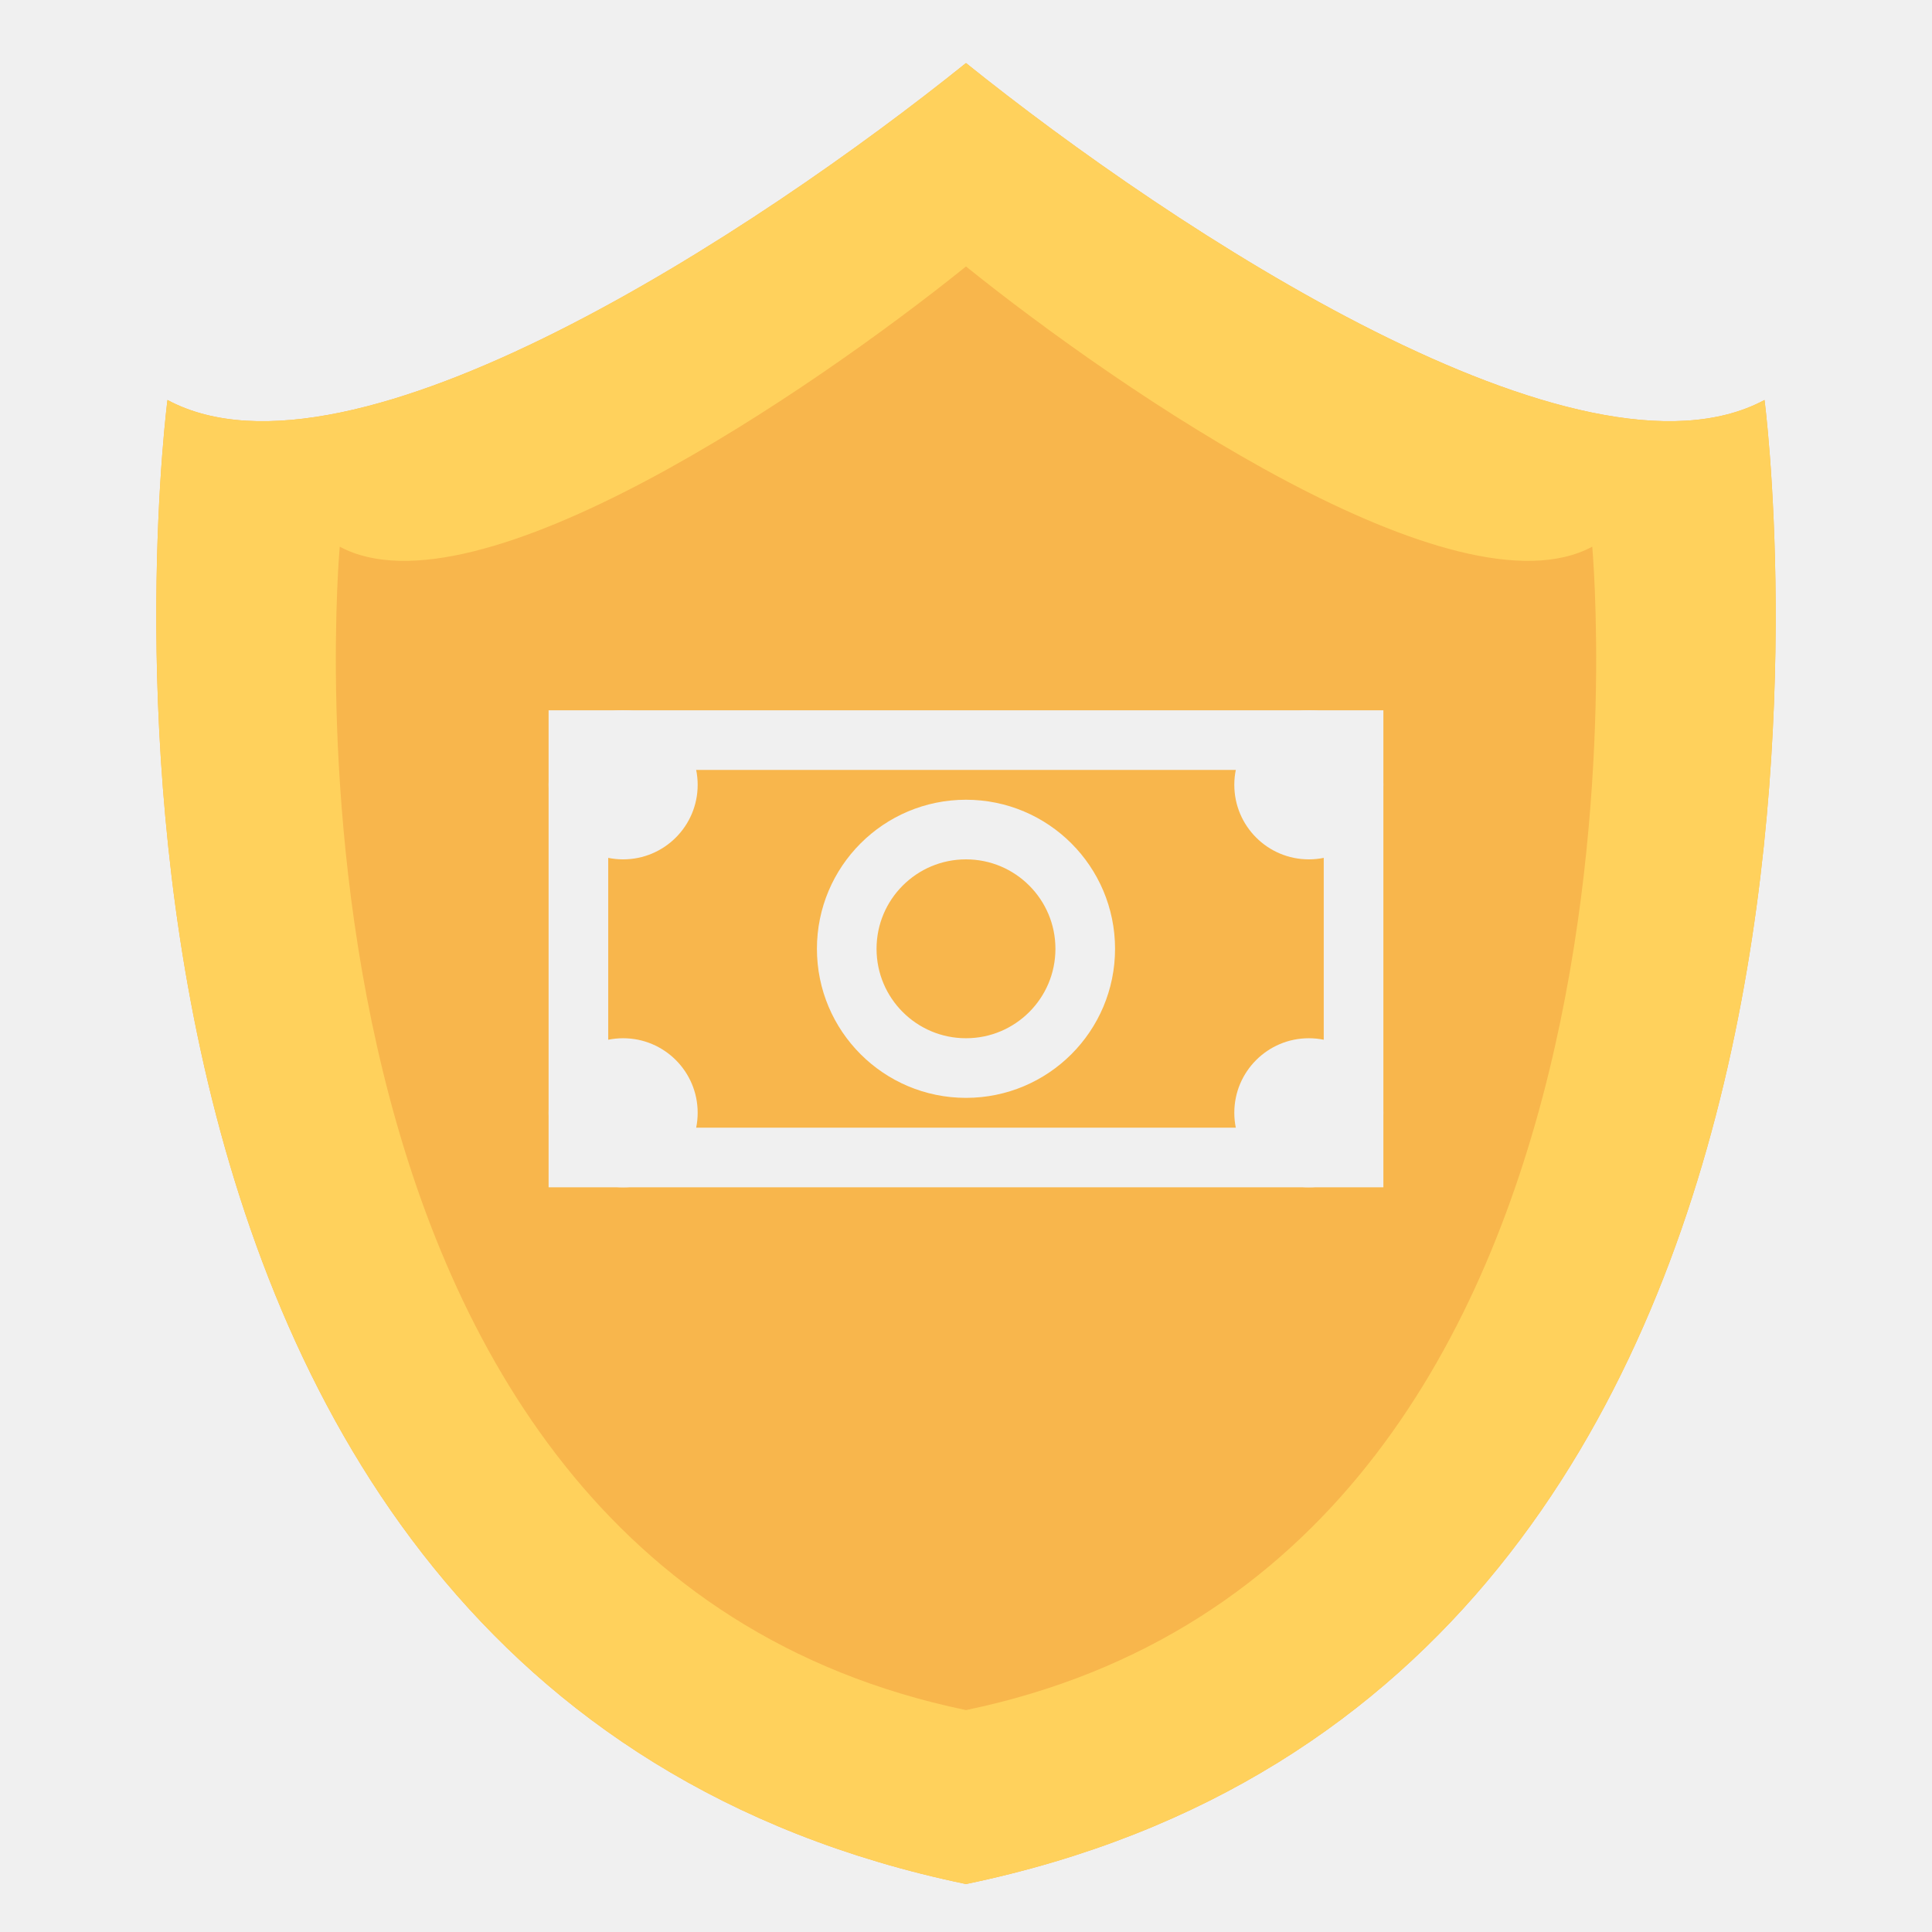
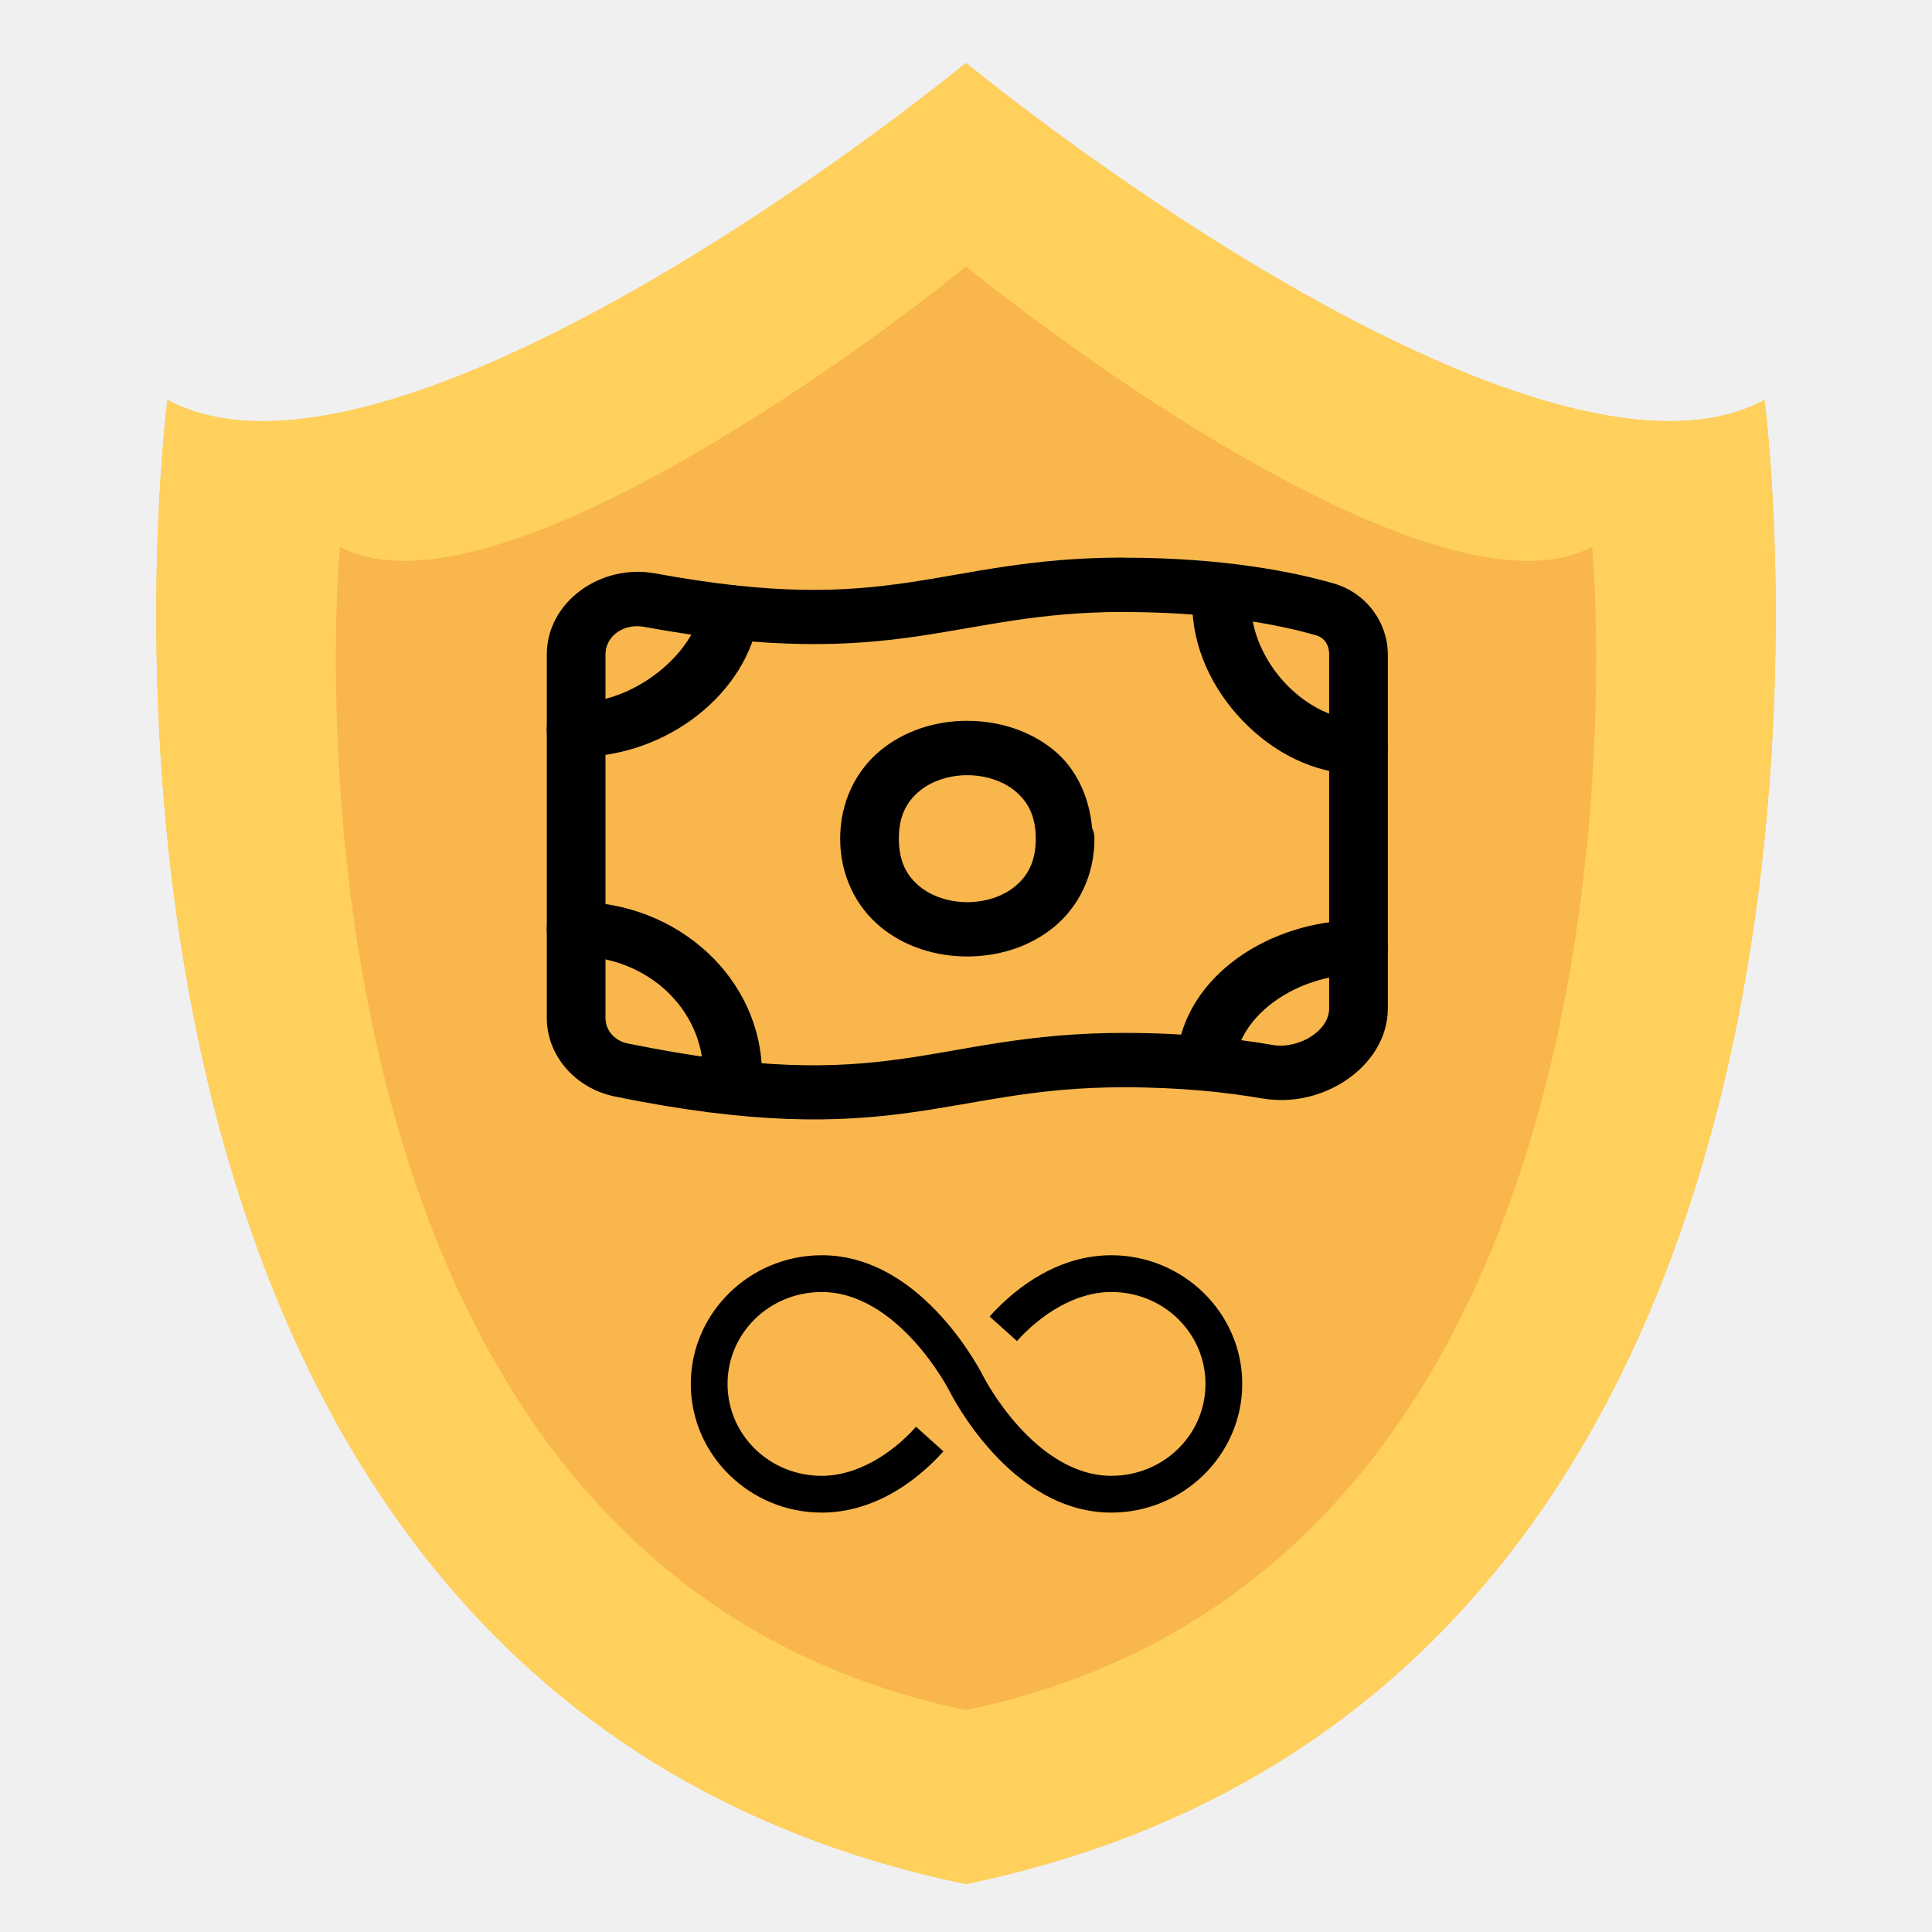
- <svg xmlns="http://www.w3.org/2000/svg" width="128" height="128">
-   <defs>
-     <mask id="exchangeXCutout" maskUnits="userSpaceOnUse">
-       <rect width="128" height="128" fill="white" />
-       <g transform="matrix(1.9752 0 0 1.9752 32.396 27.307)">
-         <rect x="3" y="11" width="26" height="14" fill="none" stroke="#000" stroke-miterlimit="10" stroke-width="2" />
-         <circle cx="16" cy="18" r="4" fill="none" stroke="#000" stroke-miterlimit="10" stroke-width="2" />
-         <circle cx="27.5" cy="23.5" r="2.5" />
-         <circle cx="27.5" cy="12.5" r="2.5" />
-         <circle cx="4.5" cy="23.5" r="2.5" />
-         <circle cx="4.5" cy="12.5" r="2.5" />
-       </g>
-     </mask>
-   </defs>
-   <path d="M64 4.178c-13.791 11.089-40.749 28.859-52.904 22.322            0 0-11.129 85.029 52.904 98.323            64.033-13.294 52.904-98.323 52.904-98.323            -12.153 6.535-39.112-11.232-52.904-22.322z" fill="#f8b64c" mask="url(#exchangeXCutout)" />
-   <path d="M64 4.178c-13.791 11.089-40.749 28.859-52.904 22.322            0 0-11.129 85.029 52.904 98.323            64.033-13.294 52.904-98.323 52.904-98.323            -12.153 6.535-39.112-11.232-52.904-22.322            M64 17.655c10.264 8.253 32.446 23.427 41.49 18.564            0 0 6.164 67.184-41.49 77.078            -47.654-9.894-41.49-77.078-41.49-77.078            9.046 4.865 31.227-10.312 41.49-18.564z" fill="#ffd15c" mask="url(#exchangeXCutout)" />
+ <svg xmlns="http://www.w3.org/2000/svg" width="128" height="128" version="1.1" xml:space="preserve">
+   <path d="m64 4.178c-13.791 11.089-40.749 28.859-52.904 22.322 0 0-11.129 85.029 52.904 98.323 64.033-13.294 52.904-98.323 52.904-98.323-12.153 6.535-39.112-11.232-52.904-22.322z" fill="#f8b64c" />
+   <path d="m64 4.178c-13.791 11.089-40.749 28.859-52.904 22.322 0 0-11.129 85.029 52.904 98.323 64.033-13.294 52.904-98.323 52.904-98.323-12.153 6.535-39.112-11.232-52.904-22.322zm0 13.477c10.264 8.253 32.446 23.427 41.49 18.564 0 0 6.164 67.184-41.49 77.078-47.654-9.894-41.49-77.078-41.49-77.078 9.046 4.865 31.227-10.312 41.49-18.564z" fill="#ffd15c" />
+   <path d="m54.444 83.163c-4.764 0-8.677 3.819-8.677 8.525 0 4.706 3.913 8.525 8.677 8.525 3.34 0 6.153-1.935 8.06-4.057l-1.812-1.628c-1.594 1.774-3.879 3.25-6.249 3.25-3.474 0-6.241-2.727-6.241-6.089s2.767-6.089 6.241-6.089c2.469 0 4.585 1.561 6.119 3.253 1.534 1.692 2.382 3.38 2.382 3.38s0.979 1.966 2.756 3.927c1.777 1.961 4.456 4.053 7.924 4.053 4.764 0 8.677-3.819 8.677-8.525 0-4.706-3.913-8.525-8.677-8.525-3.34 0-6.153 1.935-8.06 4.057l1.812 1.628c1.594-1.774 3.879-3.25 6.249-3.25 3.474 0 6.241 2.727 6.241 6.089 0 3.362-2.767 6.089-6.241 6.089-2.469 0-4.585-1.561-6.119-3.253-1.534-1.692-2.382-3.38-2.382-3.38s-0.979-1.966-2.756-3.927-4.456-4.053-7.924-4.053z" stroke-width=".076" />
+   <g>
+     <path transform="matrix(2.5918 0 0 2.4022 32.985 26.731)" d="m12 8.752c-0.792 0-1.593 0.26-2.217 0.814-0.623 0.554-1.033 1.415-1.033 2.436s0.41 1.881 1.033 2.436c0.623 0.554 1.425 0.814 2.217 0.814s1.593-0.26 2.217-0.814 1.033-1.415 1.033-2.436a0.75 0.75 0 0 0-0.059-0.291c-0.075-0.883-0.416-1.648-0.975-2.144-0.623-0.554-1.425-0.814-2.217-0.814zm0 1.5c0.458 0 0.907 0.156 1.221 0.436s0.529 0.669 0.529 1.315-0.215 1.035-0.529 1.315c-0.314 0.279-0.762 0.436-1.221 0.436s-0.907-0.156-1.221-0.436c-0.314-0.279-0.529-0.669-0.529-1.315s0.215-1.035 0.529-1.315 0.762-0.436 1.221-0.436z" color="#000000" style="-inkscape-stroke:none" />
+     <path transform="matrix(2.5918 0 0 2.4022 32.985 26.731)" d="m16 4.25c-2.381 0-3.912 0.437-5.525 0.691-1.613 0.254-3.363 0.359-6.451-0.254-1.398-0.277-2.773 0.787-2.773 2.234v10.018c-0.004 1.036 0.718 1.943 1.728 2.172a0.75 0.75 0 0 0 0.006 2e-3c3.551 0.783 5.715 0.718 7.529 0.449 1.814-0.269 3.206-0.703 5.486-0.703 1.464 0 2.641 0.14 3.537 0.309v-2e-3c0.78 0.147 1.553-0.07 2.154-0.508 0.602-0.438 1.059-1.142 1.059-1.975v-9.756c0-0.853-0.519-1.696-1.395-1.967-1.008-0.312-2.792-0.705-5.34-0.707a0.75 0.75 0 0 0-0.016-0.004zm-0.004 1.5a0.75 0.75 0 0 0 0.004 0.002c2.403 0 4.036 0.369 4.912 0.641 0.21 0.065 0.338 0.252 0.338 0.535v9.756c0 0.282-0.157 0.553-0.443 0.762-0.286 0.208-0.676 0.308-0.992 0.248-0.984-0.185-2.256-0.334-3.814-0.334-2.47 0-4.022 0.471-5.707 0.721-1.684 0.25-3.572 0.32-6.982-0.432-0.333-0.076-0.562-0.363-0.561-0.705a0.75 0.75 0 0 0 0-0.004v-10.018c0-0.505 0.465-0.864 0.982-0.762 3.231 0.641 5.253 0.535 6.977 0.264 1.722-0.271 3.092-0.673 5.287-0.674z" color="#000000" style="-inkscape-stroke:none" />
+     <path transform="matrix(2.5918 0 0 2.4022 32.985 26.731)" d="m18.5 4.752a0.75 0.75 0 0 0-0.75 0.75c0 1.236 0.519 2.386 1.289 3.248 0.77 0.862 1.815 1.471 2.961 1.471a0.75 0.75 0 0 0 0.75-0.75 0.75 0.75 0 0 0-0.75-0.75c-0.59 0-1.295-0.357-1.842-0.969s-0.908-1.446-0.908-2.25a0.75 0.75 0 0 0-0.75-0.75zm-12.471 0.26a0.75 0.75 0 0 0-0.844 0.643c-0.163 1.198-1.643 2.598-3.186 2.598a0.75 0.75 0 0 0-0.75 0.75 0.75 0.75 0 0 0 0.75 0.75c2.36 0 4.386-1.792 4.672-3.897a0.75 0.75 0 0 0-0.643-0.844zm-4.029 8.734a0.75 0.75 0 0 0-0.75 0.75 0.75 0.75 0 0 0 0.75 0.75c1.804 0 3.25 1.446 3.25 3.25a0.75 0.75 0 0 0 0.75 0.75 0.75 0.75 0 0 0 0.75-0.75c0-2.615-2.135-4.75-4.75-4.75zm20 0.506c-2.245 0-4.444 1.517-4.644 3.781a0.75 0.75 0 0 0 0.68 0.812 0.75 0.75 0 0 0 0.814-0.682c0.116-1.311 1.595-2.412 3.15-2.412a0.75 0.75 0 0 0 0.75-0.75 0.75 0.75 0 0 0-0.75-0.75z" color="#000000" style="-inkscape-stroke:none" />
+   </g>
</svg>
